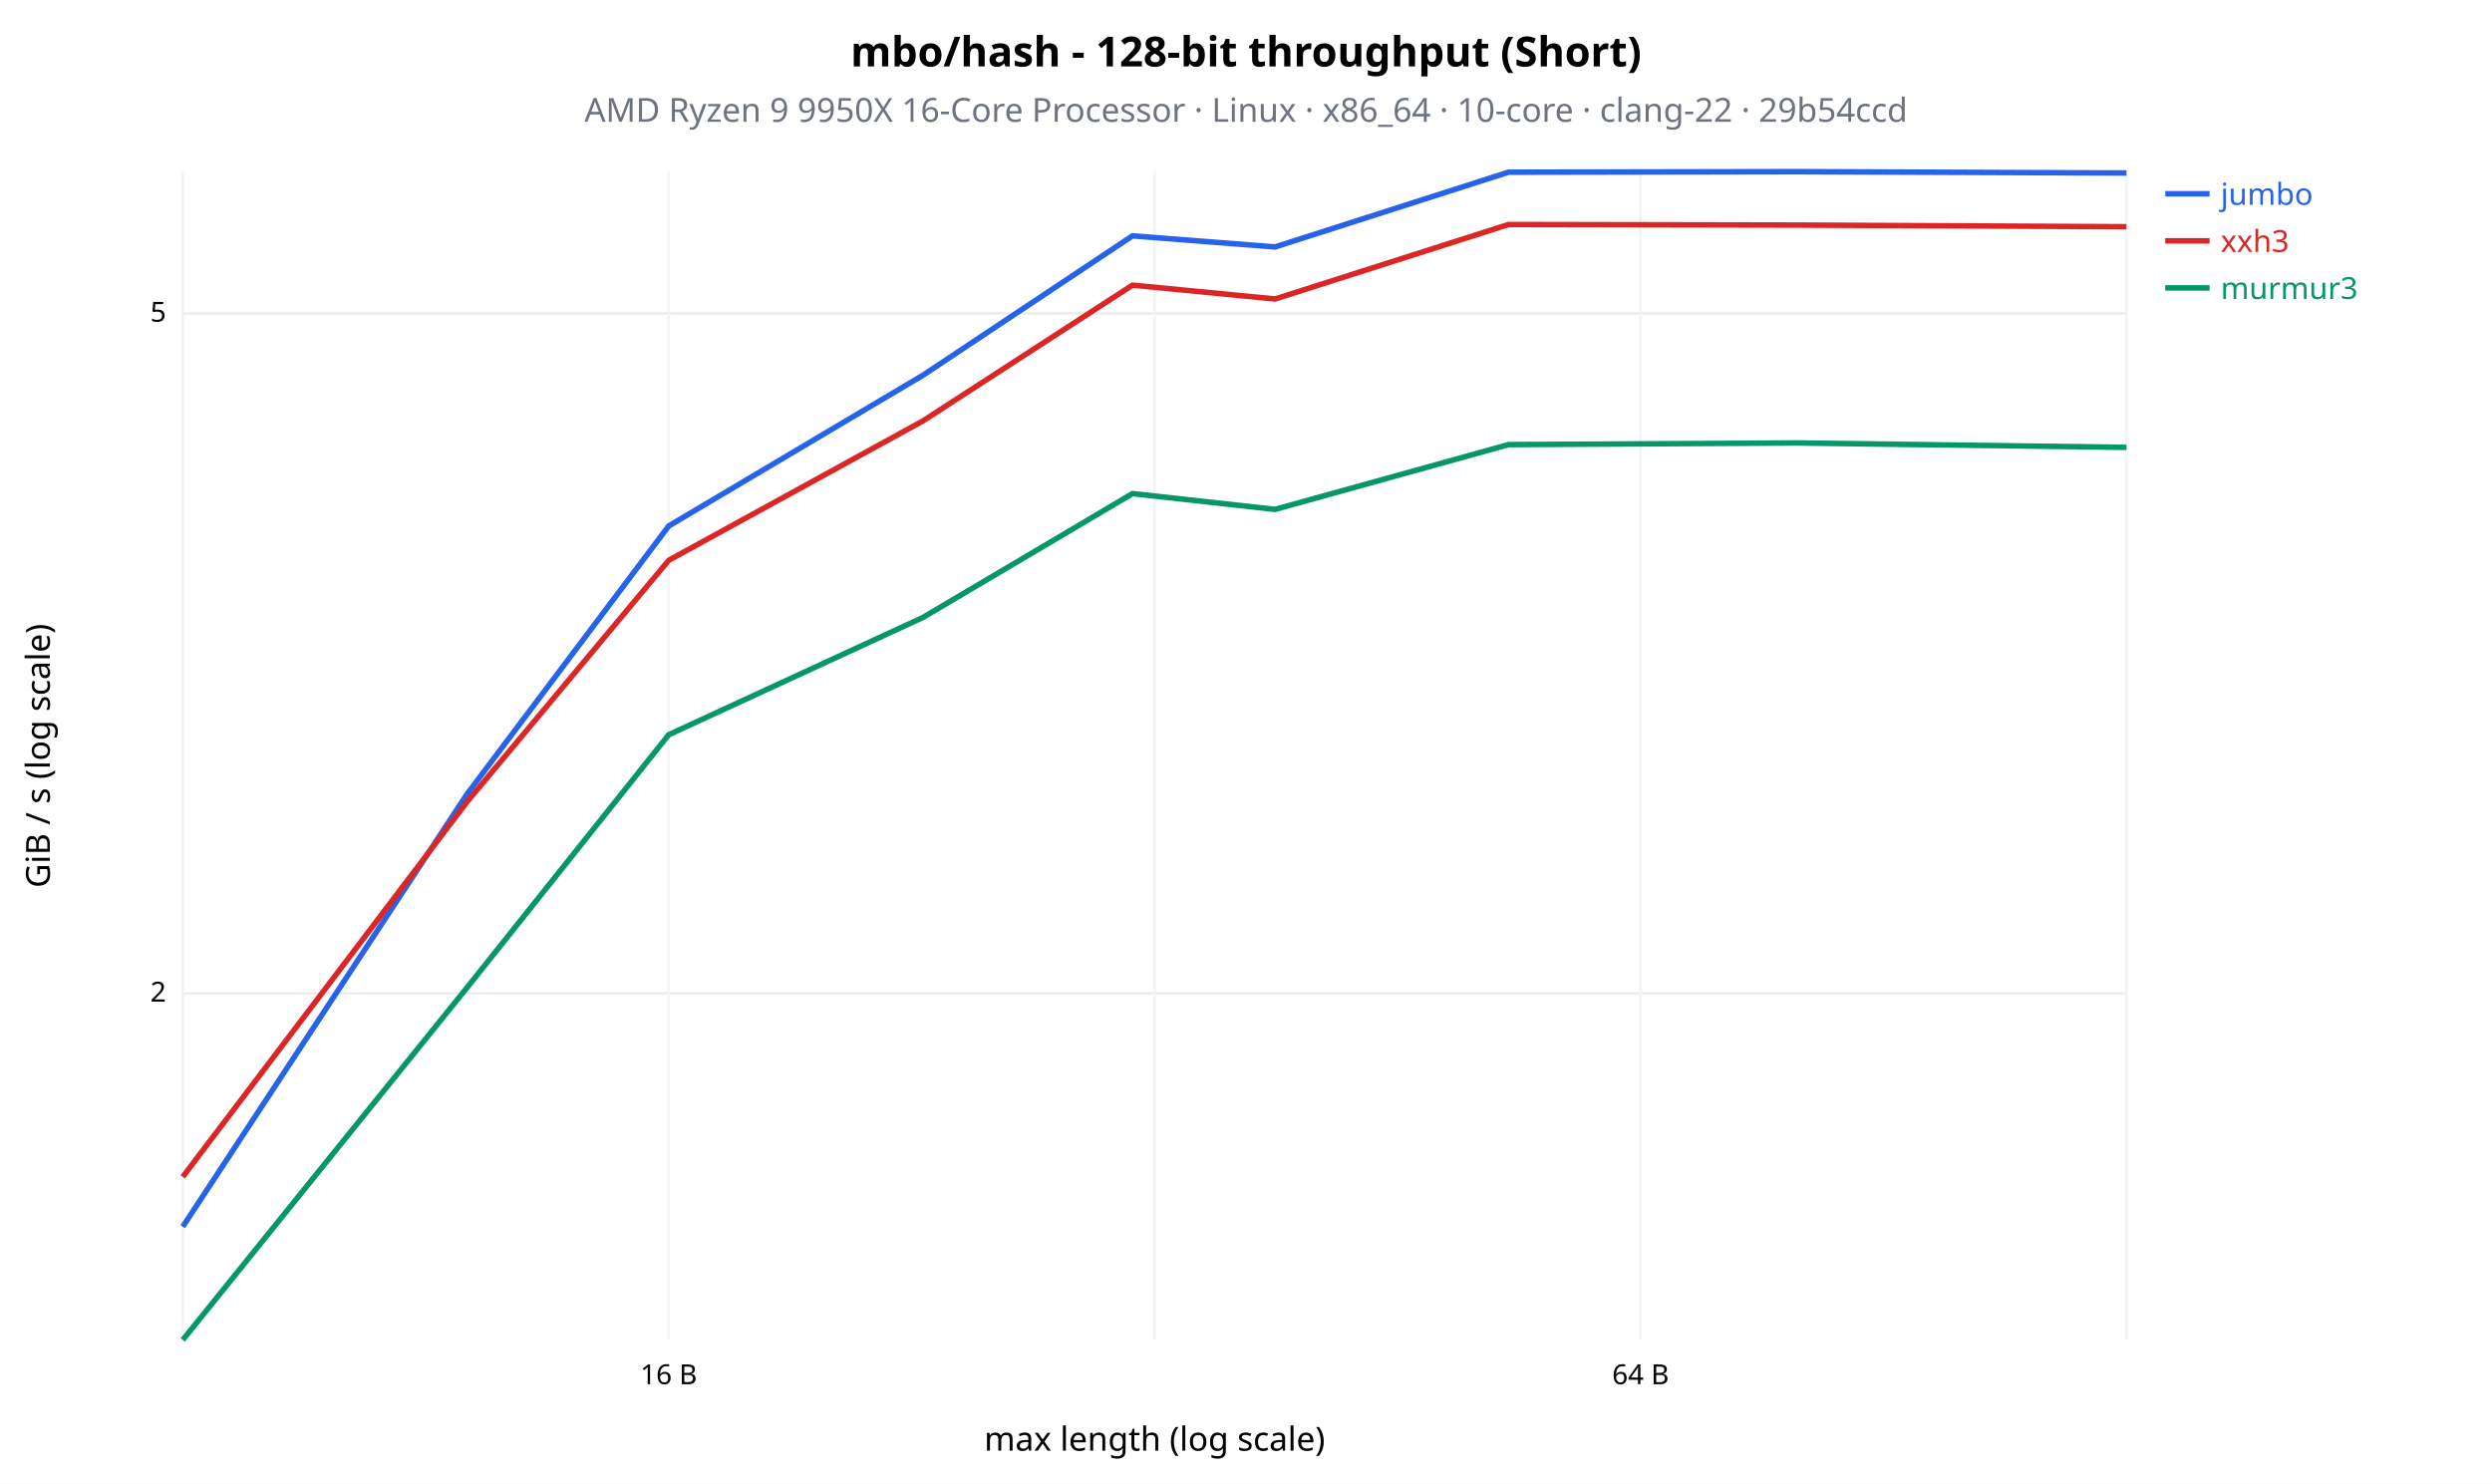
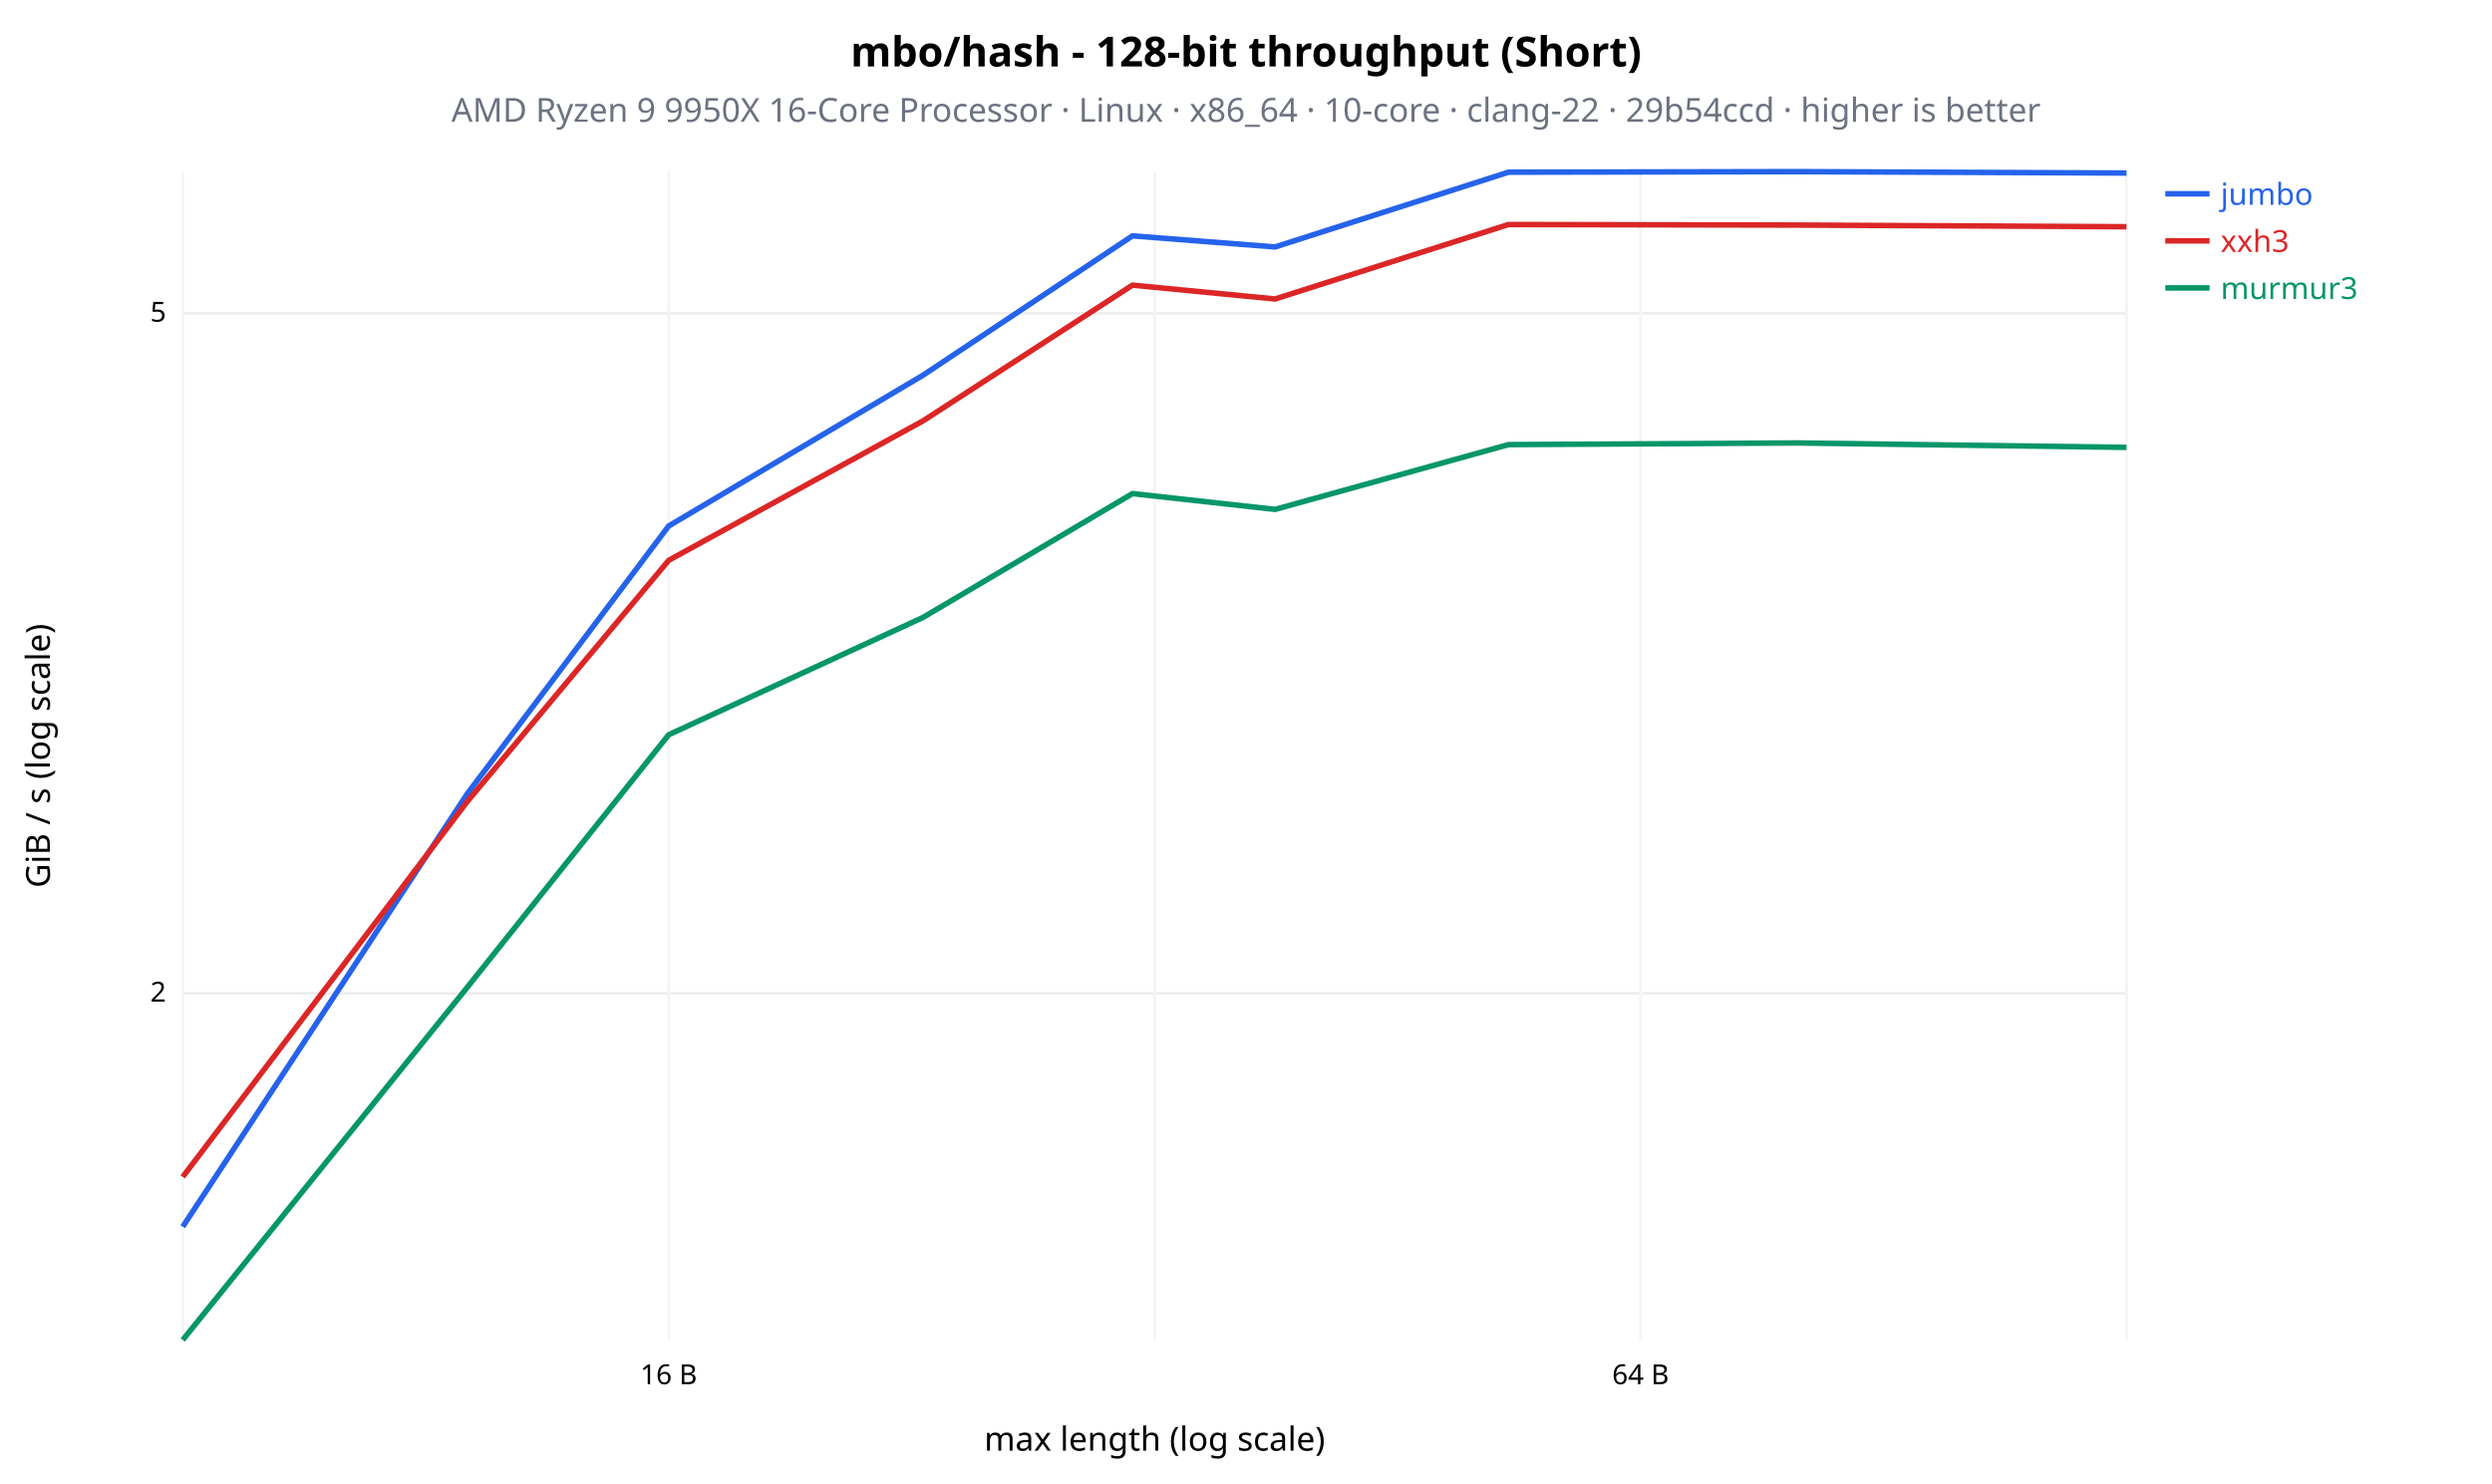
<svg xmlns="http://www.w3.org/2000/svg" width="900" height="536" font-family="sans-serif">
  <rect width="900" height="536" fill="white" />
  <text x="450" y="24" font-size="15" font-weight="bold" text-anchor="middle">mbo/hash - 128-bit throughput (Short)</text>
-   <text x="450" y="44" font-size="12" fill="#6b7280" text-anchor="middle">AMD Ryzen 9 9950X 16-Core Processor · Linux · x86_64 · 10-core · clang-22 · 29b54ccd</text>
+   <text x="450" y="44" font-size="12" fill="#6b7280" text-anchor="middle">AMD Ryzen 9 9950X 16-Core Processor · Linux · x86_64 · 10-core · clang-22 · 29b54ccd · higher is better</text>
  <line x1="66" y1="358.8" x2="768.0" y2="358.8" stroke="#eee" />
  <text x="60" y="361.8" font-size="10" text-anchor="end">2</text>
  <line x1="66" y1="113.2" x2="768.0" y2="113.2" stroke="#eee" />
  <text x="60" y="116.2" font-size="10" text-anchor="end">5</text>
  <line x1="66.0" y1="62" x2="66.0" y2="484.0" stroke="#f3f4f6" />
  <line x1="241.5" y1="62" x2="241.5" y2="484.0" stroke="#f3f4f6" />
  <text x="241.5" y="500.0" font-size="10" text-anchor="middle">16 B</text>
  <line x1="417.0" y1="62" x2="417.0" y2="484.0" stroke="#f3f4f6" />
  <line x1="592.5" y1="62" x2="592.5" y2="484.0" stroke="#f3f4f6" />
  <text x="592.5" y="500.0" font-size="10" text-anchor="middle">64 B</text>
  <line x1="768.0" y1="62" x2="768.0" y2="484.0" stroke="#f3f4f6" />
  <text x="417" y="524" font-size="12" text-anchor="middle">max length (log scale)</text>
  <text x="18" y="273" font-size="12" transform="rotate(-90 18 273)" text-anchor="middle">GiB / s (log scale)</text>
  <polyline points="66.0,443.1 168.7,286.8 241.5,190.0 333.4,135.5 409.0,85.2 460.5,89.2 544.8,62.2 649.0,62.0 768.0,62.5" fill="none" stroke="#2563eb" stroke-width="2" />
  <line x1="782.0" y1="70.0" x2="798.0" y2="70.0" stroke="#2563eb" stroke-width="2" />
  <text x="802.0" y="74.0" font-size="11" fill="#2563eb">jumbo</text>
  <polyline points="66.0,425.1 168.7,289.6 241.5,202.4 333.4,152.0 409.0,103.0 460.5,108.0 544.8,81.1 649.0,81.3 768.0,81.9" fill="none" stroke="#dc2626" stroke-width="2" />
  <line x1="782.0" y1="87.0" x2="798.0" y2="87.0" stroke="#dc2626" stroke-width="2" />
  <text x="802.0" y="91.0" font-size="11" fill="#dc2626">xxh3</text>
  <polyline points="66.0,484.0 168.7,356.7 241.5,265.4 333.4,223.0 409.0,178.3 460.5,184.0 544.8,160.6 649.0,160.0 768.0,161.6" fill="none" stroke="#059669" stroke-width="2" />
  <line x1="782.0" y1="104.0" x2="798.0" y2="104.0" stroke="#059669" stroke-width="2" />
  <text x="802.0" y="108.0" font-size="11" fill="#059669">murmur3</text>
</svg>
